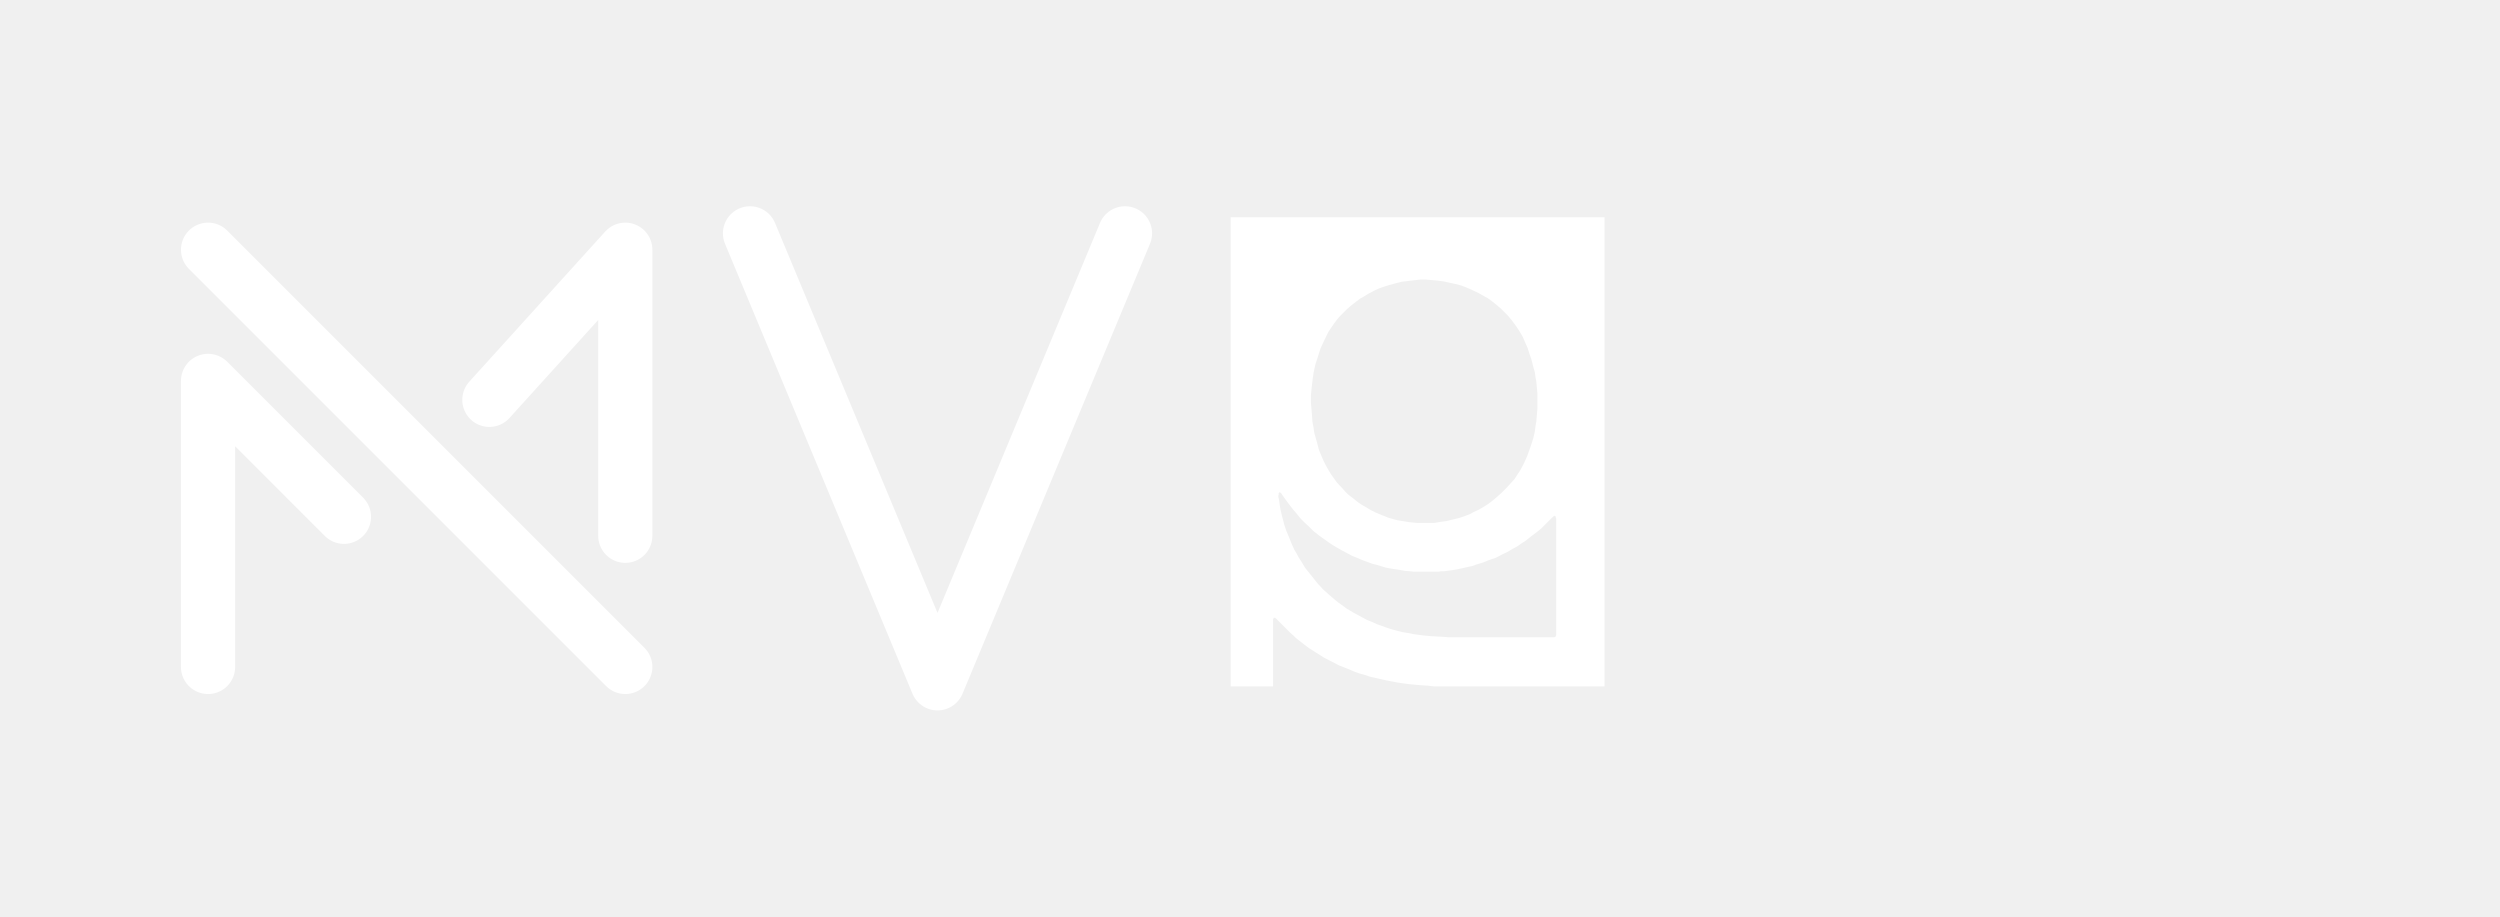
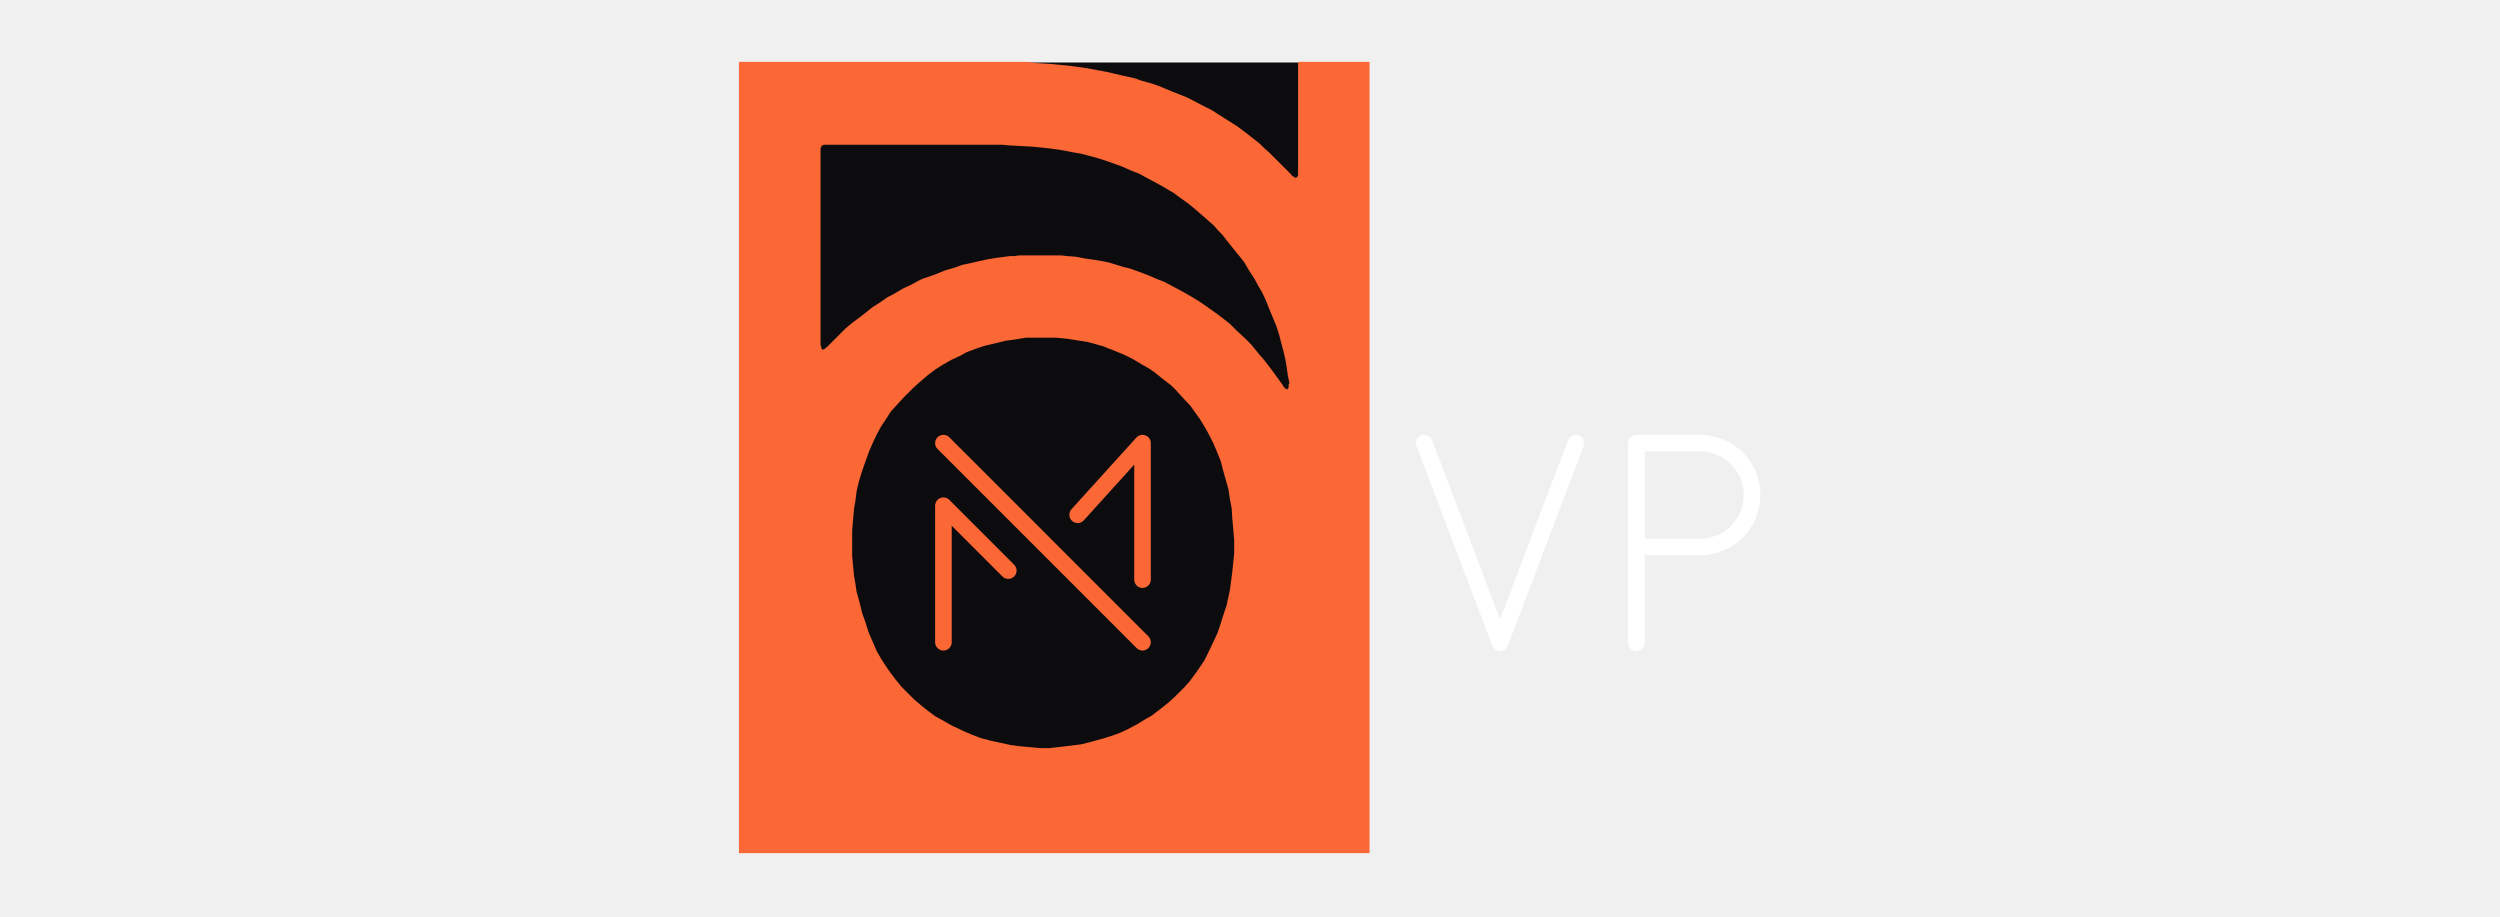
- <svg xmlns="http://www.w3.org/2000/svg" viewBox="0 0 1200 440" width="1200" height="440" role="img" aria-label="MVP — Mamba Venture Program">
-   <g transform="translate(90 110) scale(0.3793103)" fill="none" stroke="#ffffff" stroke-width="68.545" stroke-linecap="round" stroke-linejoin="round">
+ <svg xmlns="http://www.w3.org/2000/svg" viewBox="0 0 1200 440" width="1200" height="440" role="img" aria-label="MVP, Mamba Venture Program">
+   <rect x="373.215" y="30" width="267.169" height="349.142" fill="#0c0c0e" />
+   <path transform="translate(354.999 30) scale(303.602)" d="M0.883,-0.001L0.996,-0.001L0.996,1.25L-0.001,1.25L-0.001,-0.001L0.427,-0.001L0.446,-0.001L0.454,-0.001L0.47,0.001L0.488,0.002L0.52,0.005L0.535,0.007L0.549,0.009L0.565,0.012L0.581,0.015L0.607,0.021L0.625,0.025L0.633,0.028L0.654,0.034L0.665,0.038L0.684,0.046L0.707,0.055L0.732,0.068L0.746,0.075L0.768,0.089L0.787,0.101L0.799,0.11L0.822,0.128L0.829,0.135L0.837,0.142L0.873,0.178L0.873,0.179L0.874,0.179L0.875,0.18L0.875,0.18L0.876,0.18L0.876,0.181L0.877,0.181L0.877,0.181L0.877,0.182L0.878,0.182L0.878,0.182L0.879,0.182L0.879,0.182L0.879,0.182L0.88,0.182L0.88,0.182L0.88,0.182L0.881,0.182L0.881,0.182L0.881,0.181L0.881,0.181L0.882,0.181L0.882,0.18L0.882,0.18L0.882,0.18L0.882,0.179L0.883,0.179L0.883,0.178L0.883,0.177L0.883,0.177L0.883,0.176L0.883,0.175L0.883,0.175L0.883,0.174ZM0.415,0.13L0.426,0.131L0.444,0.132L0.462,0.133L0.483,0.135L0.506,0.138L0.527,0.142L0.539,0.144L0.551,0.147L0.562,0.15L0.572,0.153L0.584,0.157L0.595,0.161L0.606,0.165L0.617,0.17L0.632,0.176L0.658,0.19L0.669,0.196L0.679,0.202L0.686,0.206L0.694,0.212L0.708,0.222L0.718,0.23L0.732,0.242L0.741,0.25L0.75,0.258L0.757,0.266L0.763,0.272L0.77,0.281L0.786,0.301L0.791,0.307L0.798,0.316L0.805,0.328L0.814,0.342L0.82,0.353L0.826,0.363L0.832,0.376L0.838,0.391L0.843,0.403L0.848,0.415L0.853,0.43L0.856,0.442L0.86,0.457L0.863,0.47L0.865,0.482L0.867,0.496L0.869,0.505L0.869,0.506L0.869,0.507L0.869,0.508L0.868,0.509L0.868,0.51L0.868,0.511L0.868,0.512L0.868,0.512L0.868,0.513L0.868,0.514L0.868,0.514L0.868,0.515L0.867,0.515L0.867,0.515L0.867,0.516L0.867,0.516L0.867,0.516L0.866,0.516L0.866,0.517L0.866,0.517L0.865,0.517L0.865,0.517L0.865,0.516L0.864,0.516L0.864,0.516L0.864,0.516L0.863,0.516L0.863,0.515L0.862,0.515L0.862,0.514L0.861,0.514L0.861,0.513L0.86,0.513L0.86,0.512L0.859,0.511L0.859,0.51L0.858,0.509L0.858,0.509L0.845,0.491L0.836,0.479L0.829,0.47L0.822,0.462L0.809,0.446L0.804,0.441L0.799,0.436L0.787,0.425L0.775,0.413L0.766,0.406L0.757,0.399L0.743,0.389L0.733,0.382L0.724,0.376L0.714,0.37L0.7,0.362L0.683,0.353L0.672,0.347L0.659,0.342L0.65,0.338L0.64,0.334L0.618,0.326L0.606,0.323L0.593,0.319L0.583,0.316L0.573,0.314L0.561,0.312L0.547,0.31L0.531,0.307L0.517,0.306L0.509,0.305L0.5,0.305L0.455,0.305L0.442,0.305L0.435,0.306L0.428,0.306L0.405,0.309L0.393,0.311L0.379,0.314L0.366,0.317L0.352,0.32L0.341,0.324L0.324,0.329L0.312,0.334L0.301,0.338L0.289,0.342L0.281,0.346L0.27,0.352L0.259,0.357L0.242,0.367L0.234,0.371L0.221,0.38L0.21,0.387L0.2,0.395L0.191,0.402L0.179,0.411L0.168,0.42L0.158,0.43L0.139,0.449L0.138,0.45L0.137,0.45L0.137,0.451L0.136,0.451L0.136,0.452L0.135,0.452L0.135,0.453L0.134,0.453L0.134,0.453L0.133,0.453L0.133,0.453L0.133,0.454L0.132,0.454L0.132,0.454L0.132,0.454L0.131,0.454L0.131,0.453L0.131,0.453L0.13,0.453L0.13,0.453L0.13,0.453L0.13,0.452L0.129,0.452L0.129,0.451L0.129,0.451L0.129,0.451L0.129,0.45L0.129,0.449L0.129,0.449L0.129,0.448L0.128,0.447L0.128,0.447L0.128,0.446L0.128,0.445L0.128,0.136L0.128,0.136L0.128,0.135L0.128,0.135L0.129,0.134L0.129,0.134L0.129,0.134L0.129,0.133L0.129,0.133L0.129,0.133L0.13,0.132L0.13,0.132L0.13,0.132L0.13,0.131L0.131,0.131L0.131,0.131L0.131,0.131L0.132,0.131L0.132,0.131L0.132,0.131L0.133,0.13L0.133,0.13L0.134,0.13L0.134,0.13ZM0.453,0.435L0.46,0.435L0.467,0.435L0.489,0.435L0.5,0.435L0.52,0.437L0.532,0.439L0.551,0.442L0.562,0.445L0.576,0.449L0.583,0.452L0.591,0.455L0.608,0.462L0.622,0.469L0.637,0.478L0.646,0.483L0.655,0.489L0.67,0.501L0.683,0.511L0.69,0.518L0.697,0.526L0.713,0.543L0.72,0.553L0.728,0.564L0.737,0.579L0.743,0.59L0.749,0.602L0.755,0.616L0.761,0.631L0.764,0.643L0.769,0.661L0.773,0.675L0.775,0.689L0.778,0.705L0.779,0.721L0.782,0.755L0.782,0.766L0.782,0.776L0.779,0.805L0.777,0.821L0.775,0.835L0.77,0.858L0.766,0.87L0.76,0.889L0.756,0.901L0.75,0.914L0.742,0.931L0.735,0.945L0.727,0.957L0.72,0.967L0.711,0.979L0.703,0.988L0.688,1.003L0.678,1.012L0.668,1.02L0.651,1.033L0.642,1.038L0.629,1.046L0.614,1.054L0.601,1.06L0.587,1.065L0.574,1.069L0.556,1.074L0.54,1.078L0.524,1.08L0.507,1.082L0.49,1.084L0.484,1.084L0.477,1.084L0.465,1.083L0.443,1.081L0.428,1.079L0.41,1.075L0.396,1.072L0.381,1.068L0.368,1.063L0.354,1.057L0.335,1.048L0.321,1.04L0.31,1.034L0.299,1.026L0.289,1.018L0.276,1.007L0.267,0.998L0.256,0.987L0.247,0.976L0.238,0.964L0.231,0.954L0.224,0.943L0.217,0.931L0.211,0.917L0.204,0.901L0.199,0.885L0.194,0.871L0.189,0.851L0.185,0.837L0.183,0.823L0.181,0.812L0.179,0.791L0.178,0.78L0.178,0.763L0.178,0.74L0.179,0.728L0.181,0.705L0.183,0.694L0.185,0.678L0.189,0.661L0.194,0.645L0.2,0.628L0.205,0.614L0.213,0.596L0.218,0.586L0.224,0.575L0.232,0.563L0.239,0.552L0.249,0.541L0.258,0.531L0.274,0.515L0.285,0.505L0.298,0.494L0.31,0.485L0.321,0.478L0.335,0.47L0.348,0.464L0.359,0.458L0.375,0.452L0.387,0.448L0.404,0.444L0.42,0.44L0.435,0.438Z" fill="#fc6736" fill-rule="evenodd" />
+   <g transform="translate(448.136 207.994) scale(0.181)" fill="none" stroke="#fc6736" stroke-width="44" stroke-linecap="round" stroke-linejoin="round">
    <line x1="26" y1="26" x2="554" y2="554" />
    <polyline points="26,554 26,192 198,364" />
    <polyline points="382,216 554,26 554,388" />
  </g>
-   <polyline points="360,112 450,328 540,112" fill="none" stroke="#ffffff" stroke-width="26" stroke-linecap="round" stroke-linejoin="round" />
-   <path transform="translate(770 329.2952) scale(-180 -180)" d="M0.883,-0.001L0.996,-0.001L0.996,1.25L-0.001,1.25L-0.001,-0.001L0.427,-0.001L0.446,-0.001L0.454,-0.001L0.47,0.001L0.488,0.002L0.52,0.005L0.535,0.007L0.549,0.009L0.565,0.012L0.581,0.015L0.607,0.021L0.625,0.025L0.633,0.028L0.654,0.034L0.665,0.038L0.684,0.046L0.707,0.055L0.732,0.068L0.746,0.075L0.768,0.089L0.787,0.101L0.799,0.11L0.822,0.128L0.829,0.135L0.837,0.142L0.873,0.178L0.873,0.179L0.874,0.179L0.875,0.18L0.875,0.18L0.876,0.18L0.876,0.181L0.877,0.181L0.877,0.181L0.877,0.182L0.878,0.182L0.878,0.182L0.879,0.182L0.879,0.182L0.879,0.182L0.88,0.182L0.88,0.182L0.88,0.182L0.881,0.182L0.881,0.182L0.881,0.181L0.881,0.181L0.882,0.181L0.882,0.18L0.882,0.18L0.882,0.18L0.882,0.179L0.883,0.179L0.883,0.178L0.883,0.177L0.883,0.177L0.883,0.176L0.883,0.175L0.883,0.175L0.883,0.174ZM0.415,0.13L0.426,0.131L0.444,0.132L0.462,0.133L0.483,0.135L0.506,0.138L0.527,0.142L0.539,0.144L0.551,0.147L0.562,0.15L0.572,0.153L0.584,0.157L0.595,0.161L0.606,0.165L0.617,0.17L0.632,0.176L0.658,0.19L0.669,0.196L0.679,0.202L0.686,0.206L0.694,0.212L0.708,0.222L0.718,0.23L0.732,0.242L0.741,0.25L0.75,0.258L0.757,0.266L0.763,0.272L0.77,0.281L0.786,0.301L0.791,0.307L0.798,0.316L0.805,0.328L0.814,0.342L0.82,0.353L0.826,0.363L0.832,0.376L0.838,0.391L0.843,0.403L0.848,0.415L0.853,0.43L0.856,0.442L0.86,0.457L0.863,0.47L0.865,0.482L0.867,0.496L0.869,0.505L0.869,0.506L0.869,0.507L0.869,0.508L0.868,0.509L0.868,0.51L0.868,0.511L0.868,0.512L0.868,0.512L0.868,0.513L0.868,0.514L0.868,0.514L0.868,0.515L0.867,0.515L0.867,0.515L0.867,0.516L0.867,0.516L0.867,0.516L0.866,0.516L0.866,0.517L0.866,0.517L0.865,0.517L0.865,0.517L0.865,0.516L0.864,0.516L0.864,0.516L0.864,0.516L0.863,0.516L0.863,0.515L0.862,0.515L0.862,0.514L0.861,0.514L0.861,0.513L0.86,0.513L0.86,0.512L0.859,0.511L0.859,0.51L0.858,0.509L0.858,0.509L0.845,0.491L0.836,0.479L0.829,0.47L0.822,0.462L0.809,0.446L0.804,0.441L0.799,0.436L0.787,0.425L0.775,0.413L0.766,0.406L0.757,0.399L0.743,0.389L0.733,0.382L0.724,0.376L0.714,0.37L0.7,0.362L0.683,0.353L0.672,0.347L0.659,0.342L0.65,0.338L0.64,0.334L0.618,0.326L0.606,0.323L0.593,0.319L0.583,0.316L0.573,0.314L0.561,0.312L0.547,0.31L0.531,0.307L0.517,0.306L0.509,0.305L0.5,0.305L0.455,0.305L0.442,0.305L0.435,0.306L0.428,0.306L0.405,0.309L0.393,0.311L0.379,0.314L0.366,0.317L0.352,0.32L0.341,0.324L0.324,0.329L0.312,0.334L0.301,0.338L0.289,0.342L0.281,0.346L0.27,0.352L0.259,0.357L0.242,0.367L0.234,0.371L0.221,0.38L0.21,0.387L0.2,0.395L0.191,0.402L0.179,0.411L0.168,0.42L0.158,0.43L0.139,0.449L0.138,0.45L0.137,0.45L0.137,0.451L0.136,0.451L0.136,0.452L0.135,0.452L0.135,0.453L0.134,0.453L0.134,0.453L0.133,0.453L0.133,0.453L0.133,0.454L0.132,0.454L0.132,0.454L0.132,0.454L0.131,0.454L0.131,0.453L0.131,0.453L0.13,0.453L0.13,0.453L0.13,0.453L0.13,0.452L0.129,0.452L0.129,0.451L0.129,0.451L0.129,0.451L0.129,0.45L0.129,0.449L0.129,0.449L0.129,0.448L0.128,0.447L0.128,0.447L0.128,0.446L0.128,0.445L0.128,0.136L0.128,0.136L0.128,0.135L0.128,0.135L0.129,0.134L0.129,0.134L0.129,0.134L0.129,0.133L0.129,0.133L0.129,0.133L0.13,0.132L0.13,0.132L0.13,0.132L0.13,0.131L0.131,0.131L0.131,0.131L0.131,0.131L0.132,0.131L0.132,0.131L0.132,0.131L0.133,0.13L0.133,0.13L0.134,0.13L0.134,0.13ZM0.453,0.435L0.46,0.435L0.467,0.435L0.489,0.435L0.5,0.435L0.52,0.437L0.532,0.439L0.551,0.442L0.562,0.445L0.576,0.449L0.583,0.452L0.591,0.455L0.608,0.462L0.622,0.469L0.637,0.478L0.646,0.483L0.655,0.489L0.67,0.501L0.683,0.511L0.69,0.518L0.697,0.526L0.713,0.543L0.72,0.553L0.728,0.564L0.737,0.579L0.743,0.59L0.749,0.602L0.755,0.616L0.761,0.631L0.764,0.643L0.769,0.661L0.773,0.675L0.775,0.689L0.778,0.705L0.779,0.721L0.782,0.755L0.782,0.766L0.782,0.776L0.779,0.805L0.777,0.821L0.775,0.835L0.77,0.858L0.766,0.87L0.76,0.889L0.756,0.901L0.75,0.914L0.742,0.931L0.735,0.945L0.727,0.957L0.72,0.967L0.711,0.979L0.703,0.988L0.688,1.003L0.678,1.012L0.668,1.02L0.651,1.033L0.642,1.038L0.629,1.046L0.614,1.054L0.601,1.06L0.587,1.065L0.574,1.069L0.556,1.074L0.54,1.078L0.524,1.08L0.507,1.082L0.49,1.084L0.484,1.084L0.477,1.084L0.465,1.083L0.443,1.081L0.428,1.079L0.41,1.075L0.396,1.072L0.381,1.068L0.368,1.063L0.354,1.057L0.335,1.048L0.321,1.04L0.31,1.034L0.299,1.026L0.289,1.018L0.276,1.007L0.267,0.998L0.256,0.987L0.247,0.976L0.238,0.964L0.231,0.954L0.224,0.943L0.217,0.931L0.211,0.917L0.204,0.901L0.199,0.885L0.194,0.871L0.189,0.851L0.185,0.837L0.183,0.823L0.181,0.812L0.179,0.791L0.178,0.78L0.178,0.763L0.178,0.74L0.179,0.728L0.181,0.705L0.183,0.694L0.185,0.678L0.189,0.661L0.194,0.645L0.2,0.628L0.205,0.614L0.213,0.596L0.218,0.586L0.224,0.575L0.232,0.563L0.239,0.552L0.249,0.541L0.258,0.531L0.274,0.515L0.285,0.505L0.298,0.494L0.31,0.485L0.321,0.478L0.335,0.47L0.348,0.464L0.359,0.458L0.375,0.452L0.387,0.448L0.404,0.444L0.42,0.44L0.435,0.438Z" fill="#ffffff" fill-rule="evenodd" />
+   <g transform="translate(679.667 212.709)">
+     <g fill="none" stroke="#ffffff" stroke-width="7.979" stroke-linecap="round" stroke-linejoin="round">
+       <polyline points="3.99,0 40.376,95.753 76.762,0" />
+       <path d="M105.807 95.753V0H136.449a24.896 24.896 0 0 1 0 49.792H105.807" />
+     </g>
+   </g>
</svg>
